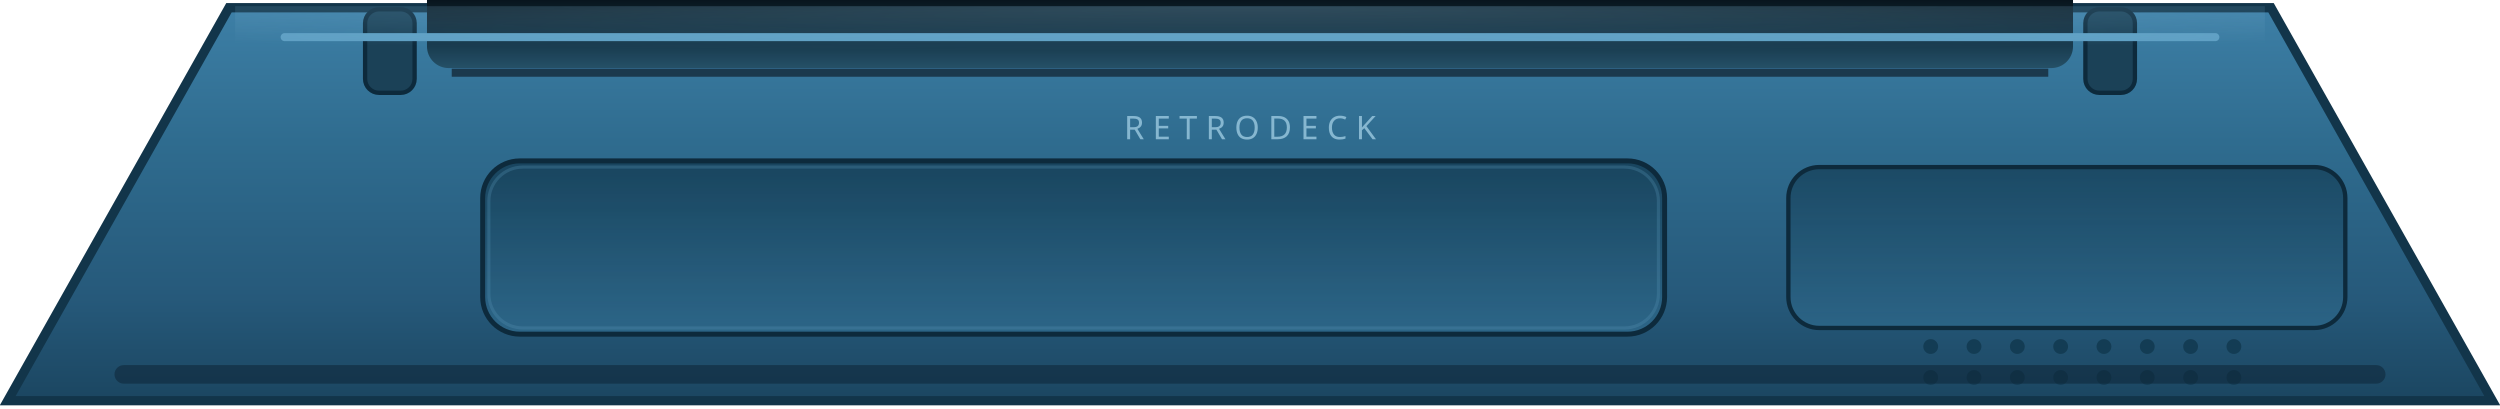
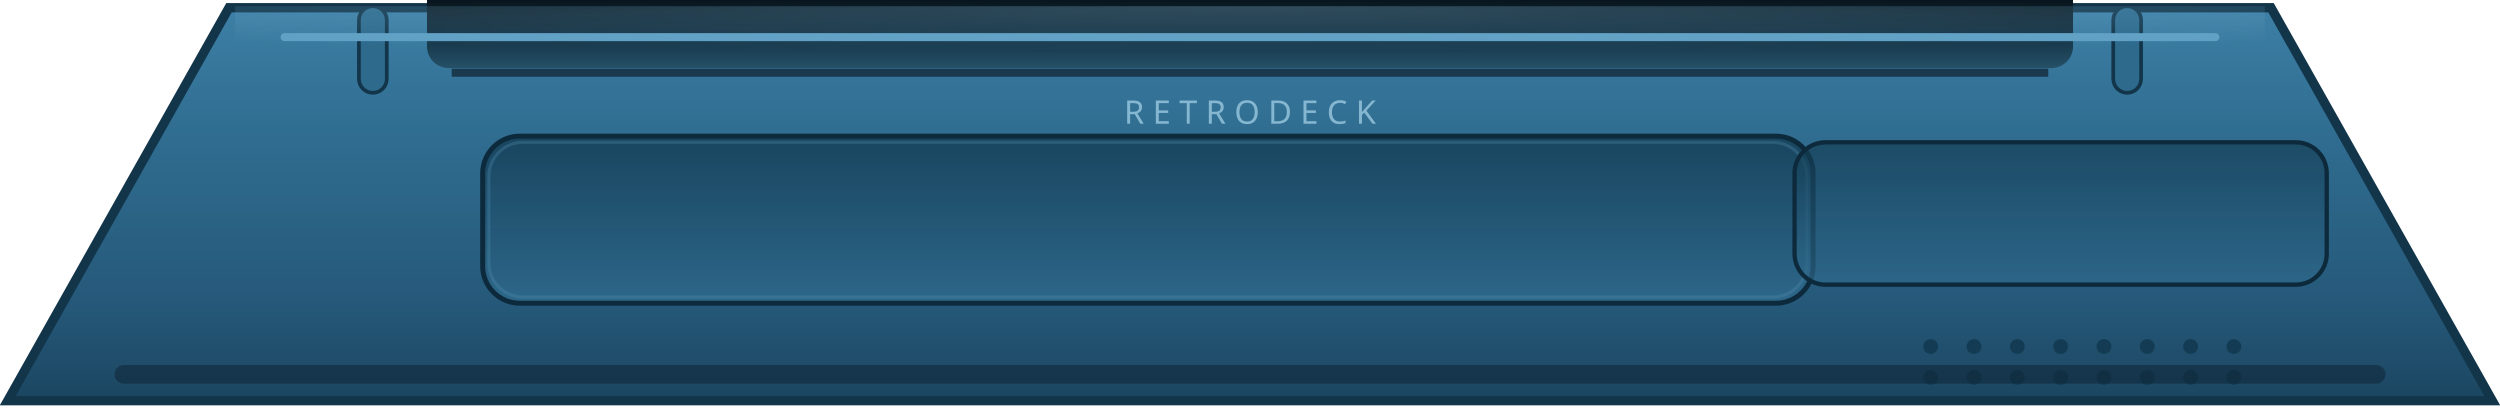
<svg xmlns="http://www.w3.org/2000/svg" width="808" height="132">
  <defs>
    <linearGradient id="body" x1="0" y1="0" x2="0" y2="1">
      <stop offset="0" stop-color="#3d7fa6" />
      <stop offset="0.34" stop-color="#2f6c8f" />
      <stop offset="0.74" stop-color="#26597a" />
      <stop offset="1" stop-color="#1b4661" />
    </linearGradient>
    <linearGradient id="slot" x1="0" y1="0" x2="0" y2="1">
      <stop offset="0" stop-color="#08151d" />
      <stop offset="0.6" stop-color="#16374a" />
      <stop offset="1" stop-color="#255067" />
    </linearGradient>
    <linearGradient id="panel" x1="0" y1="0" x2="0" y2="1">
      <stop offset="0" stop-color="#123a51" />
      <stop offset="1" stop-color="#2f6b8e" />
    </linearGradient>
    <radialGradient id="glow" cx="0.5" cy="0" r="0.9">
      <stop offset="0" stop-color="#7fb6d4" stop-opacity="0.32" />
      <stop offset="1" stop-color="#7fb6d4" stop-opacity="0" />
    </radialGradient>
  </defs>
  <path d="M 74 2.5 L 734 2.5 L 805.5 129.5 L 2.5 129.5 Z" fill="url(#body)" stroke="#12354a" stroke-width="3" />
  <path d="M 138 0 L 670 0 L 670 15 A 7 7 0 0 1 663 22 L 145 22 A 7 7 0 0 1 138 15 Z" fill="url(#slot)" />
  <line x1="146" y1="23.5" x2="662" y2="23.5" stroke="#081019" stroke-width="2.6" opacity="0.6" />
-   <g fill="#1b4157" stroke="#0d2a3c" stroke-width="1.4">
-     <rect x="118" y="3" width="16" height="27" rx="4.5" />
-     <rect x="674" y="3" width="16" height="27" rx="4.5" />
+   <g fill="#2d6a8c" stroke="#12354a" stroke-width="1.2">
+     <rect x="116" y="2" width="9" height="28" rx="4.5" />
+     <rect x="683" y="2" width="9" height="28" rx="4.5" />
  </g>
  <path d="M 92 12 L 716 12" stroke="#5fa0c4" stroke-width="2.6" stroke-linecap="round" />
  <rect x="76" y="2" width="656" height="16" fill="url(#glow)" />
-   <text x="404" y="45" font-family="'Segoe UI','Microsoft YaHei',sans-serif" font-size="10.5" text-anchor="middle" fill="#8dbdd6" opacity="0.92">R E T R O   D E C K</text>
-   <rect x="156" y="52" width="382" height="56" rx="12" fill="url(#panel)" opacity="0.78" />
-   <rect x="156" y="52" width="382" height="56" rx="12" fill="none" stroke="#0d2a3c" stroke-width="1.6" />
-   <rect x="158" y="54" width="378" height="52" rx="11" fill="none" stroke="#5590b3" stroke-width="1" opacity="0.3" />
-   <rect x="578" y="54" width="180" height="52" rx="10" fill="url(#panel)" opacity="0.66" />
-   <rect x="578" y="54" width="180" height="52" rx="10" fill="none" stroke="#0d2a3c" stroke-width="1.4" />
+   <text x="404" y="40" font-family="'Segoe UI','Microsoft YaHei',sans-serif" font-size="10.5" text-anchor="middle" fill="#8dbdd6" opacity="0.92">R E T R O   D E C K</text>
+   <rect x="156" y="44" width="430" height="54" rx="12" fill="url(#panel)" opacity="0.78" />
+   <rect x="156" y="44" width="430" height="54" rx="12" fill="none" stroke="#0d2a3c" stroke-width="1.6" />
+   <rect x="158" y="46" width="426" height="50" rx="11" fill="none" stroke="#5590b3" stroke-width="1" opacity="0.3" />
+   <rect x="580" y="46" width="172" height="46" rx="10" fill="url(#panel)" opacity="0.66" />
+   <rect x="580" y="46" width="172" height="46" rx="10" fill="none" stroke="#0d2a3c" stroke-width="1.4" />
  <g fill="#123a51" opacity="0.9">
    <circle cx="624" cy="112" r="2.4" />
    <circle cx="638" cy="112" r="2.4" />
    <circle cx="652" cy="112" r="2.4" />
    <circle cx="666" cy="112" r="2.4" />
    <circle cx="680" cy="112" r="2.4" />
    <circle cx="694" cy="112" r="2.4" />
    <circle cx="708" cy="112" r="2.4" />
    <circle cx="722" cy="112" r="2.4" />
    <circle cx="624" cy="122" r="2.4" />
    <circle cx="638" cy="122" r="2.4" />
    <circle cx="652" cy="122" r="2.4" />
    <circle cx="666" cy="122" r="2.4" />
    <circle cx="680" cy="122" r="2.4" />
    <circle cx="694" cy="122" r="2.4" />
    <circle cx="708" cy="122" r="2.4" />
    <circle cx="722" cy="122" r="2.4" />
  </g>
  <rect x="37" y="118" width="734" height="6" rx="3" fill="#0d2536" opacity="0.55" />
</svg>
